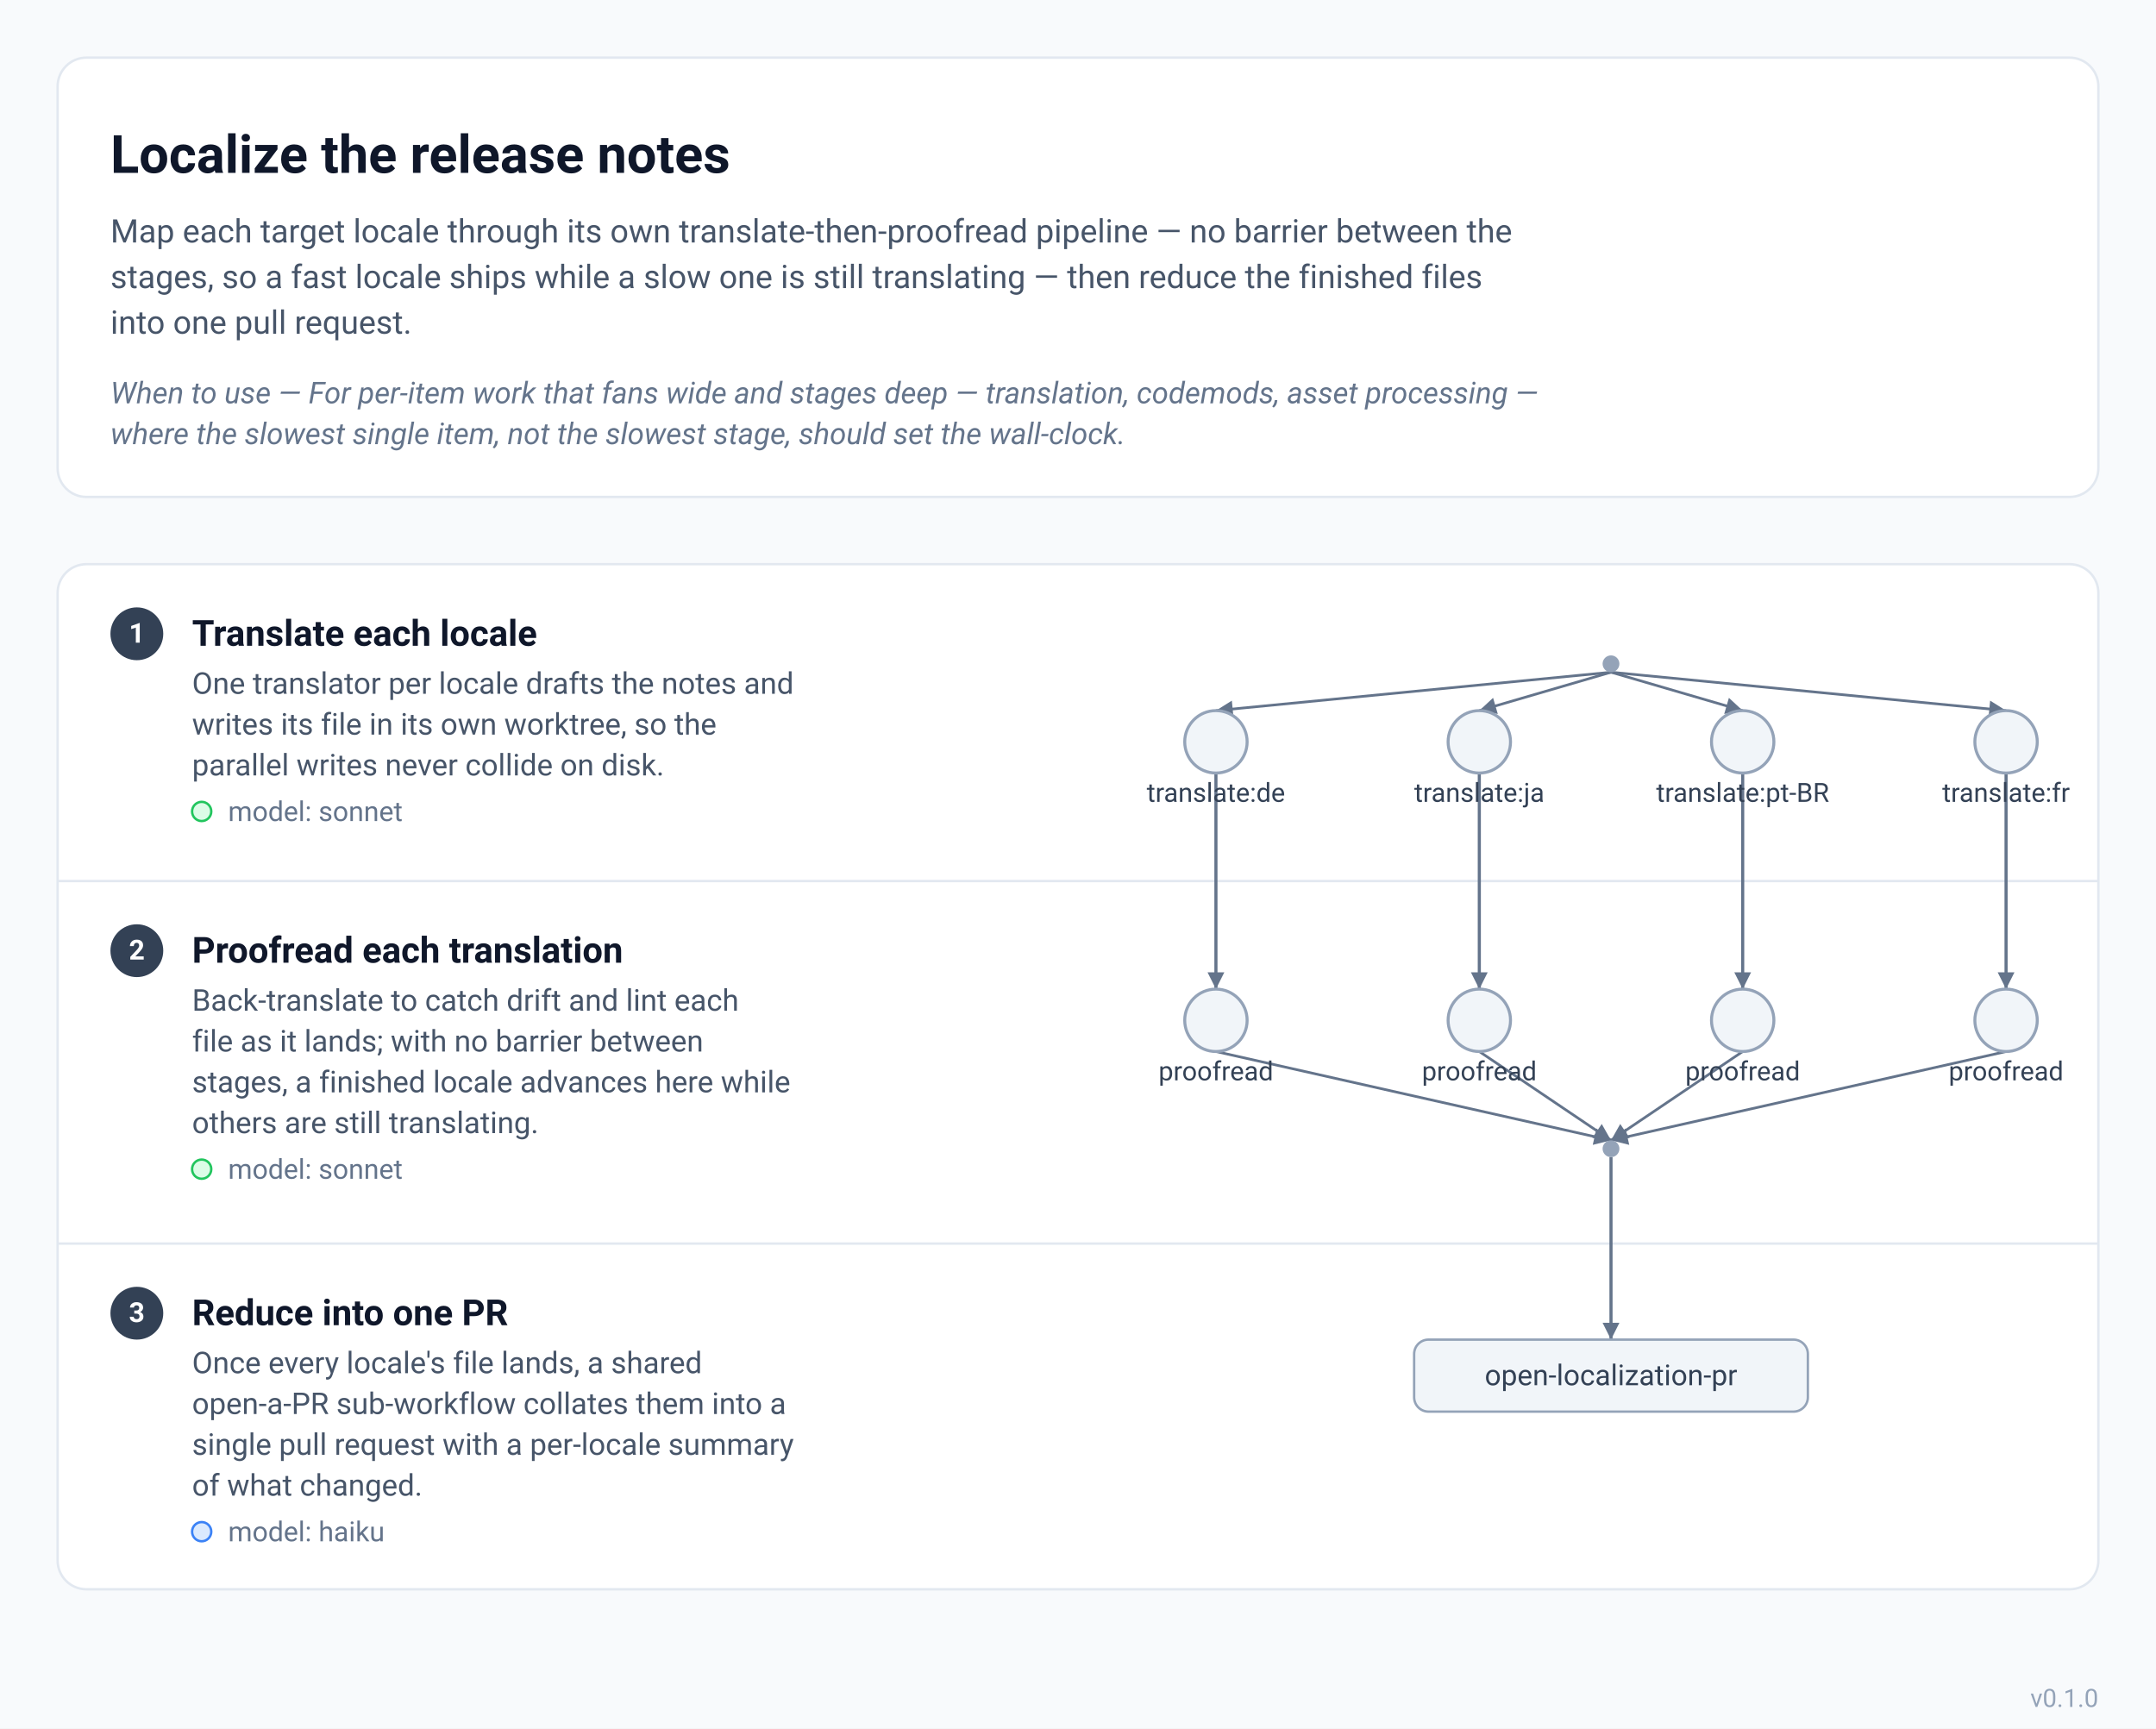
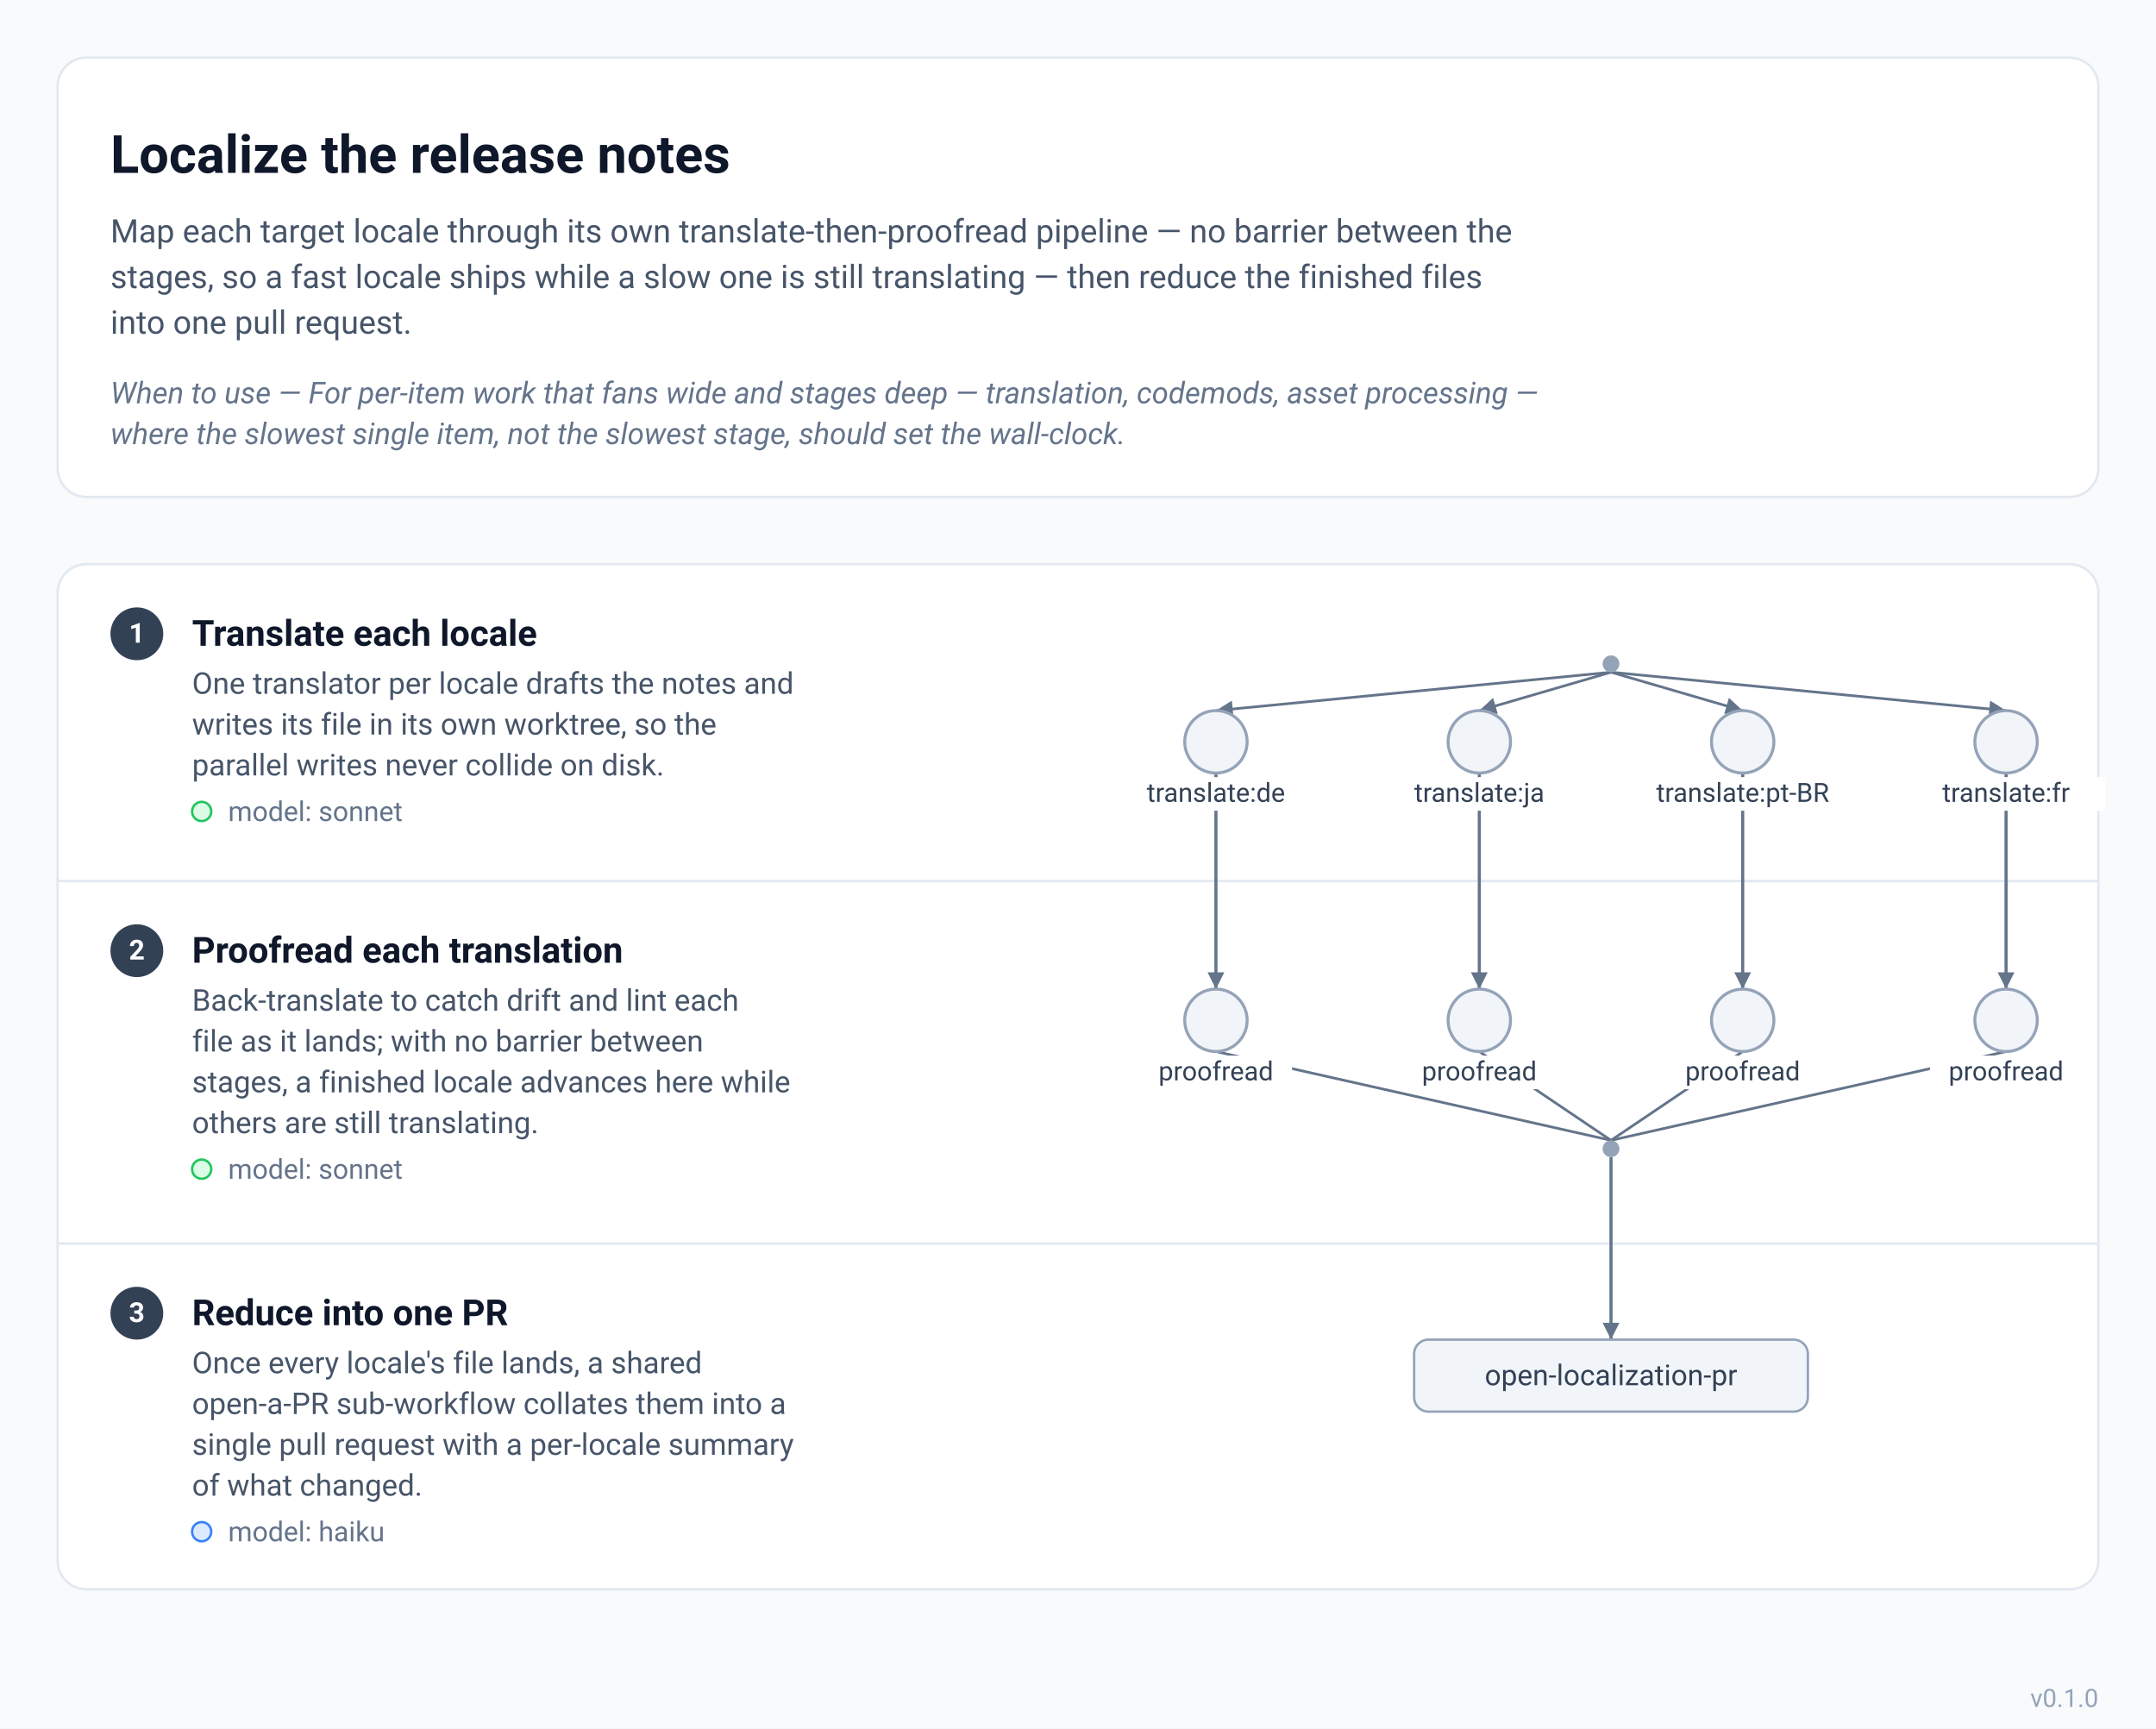
<svg xmlns="http://www.w3.org/2000/svg" width="898" height="720" viewBox="0 0 898 720" font-family="-apple-system, BlinkMacSystemFont, 'Segoe UI', Roboto, Helvetica, Arial, sans-serif">
  <rect width="898" height="720" fill="#f8fafc" />
  <g transform="translate(0 24)">
    <g class="header-card">
      <rect x="24" y="0" width="850" height="183" rx="12" fill="#ffffff" stroke="#e2e8f0" stroke-width="1" />
      <text x="46" y="48" font-size="22" fill="#0f172a" font-weight="700">Localize the release notes</text>
      <text x="46" y="77" font-size="13.5" fill="#475569">Map each target locale through its own translate-then-proofread pipeline — no barrier between the</text>
      <text x="46" y="96" font-size="13.5" fill="#475569">stages, so a fast locale ships while a slow one is still translating — then reduce the finished files</text>
      <text x="46" y="115" font-size="13.5" fill="#475569">into one pull request.</text>
      <text x="46" y="144" font-size="12.5" fill="#64748b" font-style="italic">When to use — For per-item work that fans wide and stages deep — translation, codemods, asset processing —</text>
      <text x="46" y="161" font-size="12.5" fill="#64748b" font-style="italic">where the slowest single item, not the slowest stage, should set the wall-clock.</text>
    </g>
  </g>
  <g transform="translate(0 223)">
    <rect x="24" y="12" width="850" height="427" rx="12" fill="#ffffff" stroke="#e2e8f0" stroke-width="1" />
    <g class="swimlane" />
    <g class="swimlane">
      <line x1="24" y1="144" x2="874" y2="144" stroke="#e2e8f0" stroke-width="1" />
    </g>
    <g class="swimlane">
      <line x1="24" y1="295" x2="874" y2="295" stroke="#e2e8f0" stroke-width="1" />
    </g>
    <g transform="translate(0 12)">
      <g class="lane-label">
        <circle cx="57" cy="29" r="11" fill="#334155" />
        <text x="57" y="32.7" font-size="11.5" fill="#ffffff" font-weight="700" text-anchor="middle">1</text>
        <text x="80" y="34" font-size="15" fill="#0f172a" font-weight="700">Translate each locale</text>
        <text x="80" y="54" font-size="12.5" fill="#475569">One translator per locale drafts the notes and</text>
        <text x="80" y="71" font-size="12.5" fill="#475569">writes its file in its own worktree, so the</text>
        <text x="80" y="88" font-size="12.5" fill="#475569">parallel writes never collide on disk.</text>
        <circle cx="84" cy="103" r="4" fill="#dcfce7" stroke="#22c55e" stroke-width="1" />
        <text x="95" y="107" font-size="11.5" fill="#64748b">model: sonnet</text>
      </g>
    </g>
    <g transform="translate(0 144)">
      <g class="lane-label">
        <circle cx="57" cy="29" r="11" fill="#334155" />
        <text x="57" y="32.7" font-size="11.5" fill="#ffffff" font-weight="700" text-anchor="middle">2</text>
        <text x="80" y="34" font-size="15" fill="#0f172a" font-weight="700">Proofread each translation</text>
        <text x="80" y="54" font-size="12.5" fill="#475569">Back-translate to catch drift and lint each</text>
        <text x="80" y="71" font-size="12.5" fill="#475569">file as it lands; with no barrier between</text>
        <text x="80" y="88" font-size="12.5" fill="#475569">stages, a finished locale advances here while</text>
        <text x="80" y="105" font-size="12.5" fill="#475569">others are still translating.</text>
        <circle cx="84" cy="120" r="4" fill="#dcfce7" stroke="#22c55e" stroke-width="1" />
        <text x="95" y="124" font-size="11.5" fill="#64748b">model: sonnet</text>
      </g>
    </g>
    <g transform="translate(0 295)">
      <g class="lane-label">
        <circle cx="57" cy="29" r="11" fill="#334155" />
        <text x="57" y="32.7" font-size="11.5" fill="#ffffff" font-weight="700" text-anchor="middle">3</text>
        <text x="80" y="34" font-size="15" fill="#0f172a" font-weight="700">Reduce into one PR</text>
        <text x="80" y="54" font-size="12.5" fill="#475569">Once every locale's file lands, a shared</text>
        <text x="80" y="71" font-size="12.5" fill="#475569">open-a-PR sub-workflow collates them into a</text>
        <text x="80" y="88" font-size="12.5" fill="#475569">single pull request with a per-locale summary</text>
        <text x="80" y="105" font-size="12.5" fill="#475569">of what changed.</text>
        <circle cx="84" cy="120" r="4" fill="#dbeafe" stroke="#3b82f6" stroke-width="1" />
        <text x="95" y="124" font-size="11.5" fill="#64748b">model: haiku</text>
      </g>
    </g>
    <g class="topology" transform="translate(367 0)">
      <g class="edge">
        <path d="M 139.45 99 L 139.45 189" fill="none" stroke="#64748b" stroke-width="1.3" />
        <polygon points="139.45,189 135.95,182 142.95,182" fill="#64748b" />
      </g>
      <g class="edge">
        <path d="M 304 57 L 139.45 73" fill="none" stroke="#64748b" stroke-width="1.1" />
        <polygon points="139.45,73 146.08,68.84 146.76,75.81" fill="#64748b" />
      </g>
      <g class="edge">
        <path d="M 249.15 99 L 249.15 189" fill="none" stroke="#64748b" stroke-width="1.3" />
        <polygon points="249.15,189 245.65,182 252.65,182" fill="#64748b" />
      </g>
      <g class="edge">
        <path d="M 304 57 L 249.15 73" fill="none" stroke="#64748b" stroke-width="1.1" />
        <polygon points="249.15,73 254.89,67.68 256.85,74.4" fill="#64748b" />
      </g>
      <g class="edge">
        <path d="M 358.85 99 L 358.85 189" fill="none" stroke="#64748b" stroke-width="1.3" />
        <polygon points="358.85,189 355.35,182 362.35,182" fill="#64748b" />
      </g>
      <g class="edge">
        <path d="M 304 57 L 358.85 73" fill="none" stroke="#64748b" stroke-width="1.1" />
        <polygon points="358.85,73 351.15,74.4 353.11,67.68" fill="#64748b" />
      </g>
      <g class="edge">
        <path d="M 468.55 99 L 468.55 189" fill="none" stroke="#64748b" stroke-width="1.3" />
        <polygon points="468.55,189 465.05,182 472.05,182" fill="#64748b" />
      </g>
      <g class="edge">
        <path d="M 304 57 L 468.55 73" fill="none" stroke="#64748b" stroke-width="1.1" />
        <polygon points="468.55,73 461.24,75.81 461.92,68.84" fill="#64748b" />
      </g>
      <g class="edge">
        <path d="M 139.45 215 L 304 252" fill="none" stroke="#64748b" stroke-width="1.1" />
-         <polygon points="304,252 296.4,253.88 297.94,247.05" fill="#64748b" />
      </g>
      <g class="edge">
        <path d="M 249.15 215 L 304 252" fill="none" stroke="#64748b" stroke-width="1.1" />
-         <polygon points="304,252 296.24,250.99 300.15,245.18" fill="#64748b" />
      </g>
      <g class="edge">
        <path d="M 358.85 215 L 304 252" fill="none" stroke="#64748b" stroke-width="1.1" />
-         <polygon points="304,252 307.85,245.18 311.76,250.99" fill="#64748b" />
      </g>
      <g class="edge">
        <path d="M 468.55 215 L 304 252" fill="none" stroke="#64748b" stroke-width="1.1" />
-         <polygon points="304,252 310.06,247.05 311.6,253.88" fill="#64748b" />
      </g>
      <g class="edge">
        <path d="M 304 259 L 304 335" fill="none" stroke="#64748b" stroke-width="1.3" />
        <polygon points="304,335 300.5,328 307.5,328" fill="#64748b" />
      </g>
      <circle class="hub" cx="304" cy="53.5" r="3.5" fill="#94a3b8" />
      <g class="agent-node">
        <circle cx="139.45" cy="86" r="13" fill="#f1f5f9" stroke="#94a3b8" stroke-width="1.25" />
+         <rect x="98.17" y="100.7" width="82.56" height="14" fill="#ffffff" />
        <text x="139.45" y="111" font-size="11" fill="#334155" text-anchor="middle">translate:de</text>
      </g>
      <g class="agent-node">
        <circle cx="139.45" cy="202" r="13" fill="#f1f5f9" stroke="#94a3b8" stroke-width="1.25" />
+         <rect x="107.74" y="216.7" width="63.42" height="14" fill="#ffffff" />
        <text x="139.45" y="227" font-size="11" fill="#334155" text-anchor="middle">proofread</text>
      </g>
      <g class="agent-node">
        <circle cx="249.15" cy="86" r="13" fill="#f1f5f9" stroke="#94a3b8" stroke-width="1.25" />
+         <rect x="207.87" y="100.7" width="82.56" height="14" fill="#ffffff" />
        <text x="249.15" y="111" font-size="11" fill="#334155" text-anchor="middle">translate:ja</text>
      </g>
      <g class="agent-node">
        <circle cx="249.15" cy="202" r="13" fill="#f1f5f9" stroke="#94a3b8" stroke-width="1.25" />
+         <rect x="217.44" y="216.7" width="63.42" height="14" fill="#ffffff" />
        <text x="249.15" y="227" font-size="11" fill="#334155" text-anchor="middle">proofread</text>
      </g>
      <g class="agent-node">
        <circle cx="358.85" cy="86" r="13" fill="#f1f5f9" stroke="#94a3b8" stroke-width="1.25" />
+         <rect x="308" y="100.7" width="101.7" height="14" fill="#ffffff" />
        <text x="358.85" y="111" font-size="11" fill="#334155" text-anchor="middle">translate:pt-BR</text>
      </g>
      <g class="agent-node">
        <circle cx="358.85" cy="202" r="13" fill="#f1f5f9" stroke="#94a3b8" stroke-width="1.25" />
+         <rect x="327.14" y="216.7" width="63.42" height="14" fill="#ffffff" />
        <text x="358.85" y="227" font-size="11" fill="#334155" text-anchor="middle">proofread</text>
      </g>
      <g class="agent-node">
        <circle cx="468.55" cy="86" r="13" fill="#f1f5f9" stroke="#94a3b8" stroke-width="1.25" />
+         <rect x="427.27" y="100.7" width="82.56" height="14" fill="#ffffff" />
        <text x="468.55" y="111" font-size="11" fill="#334155" text-anchor="middle">translate:fr</text>
      </g>
      <g class="agent-node">
        <circle cx="468.55" cy="202" r="13" fill="#f1f5f9" stroke="#94a3b8" stroke-width="1.25" />
+         <rect x="436.84" y="216.7" width="63.42" height="14" fill="#ffffff" />
        <text x="468.55" y="227" font-size="11" fill="#334155" text-anchor="middle">proofread</text>
      </g>
      <circle class="hub" cx="304" cy="255.5" r="3.5" fill="#94a3b8" />
      <g class="task-node">
        <rect x="222" y="335" width="164" height="30" rx="6" fill="#f1f5f9" stroke="#94a3b8" stroke-width="1" />
        <text x="304" y="354" font-size="12" fill="#334155" text-anchor="middle">open-localization-pr</text>
      </g>
    </g>
  </g>
  <g class="provenance">
    <text x="874" y="711" font-size="10.5" fill="#94a3b8" text-anchor="end">v0.1.0</text>
  </g>
</svg>
